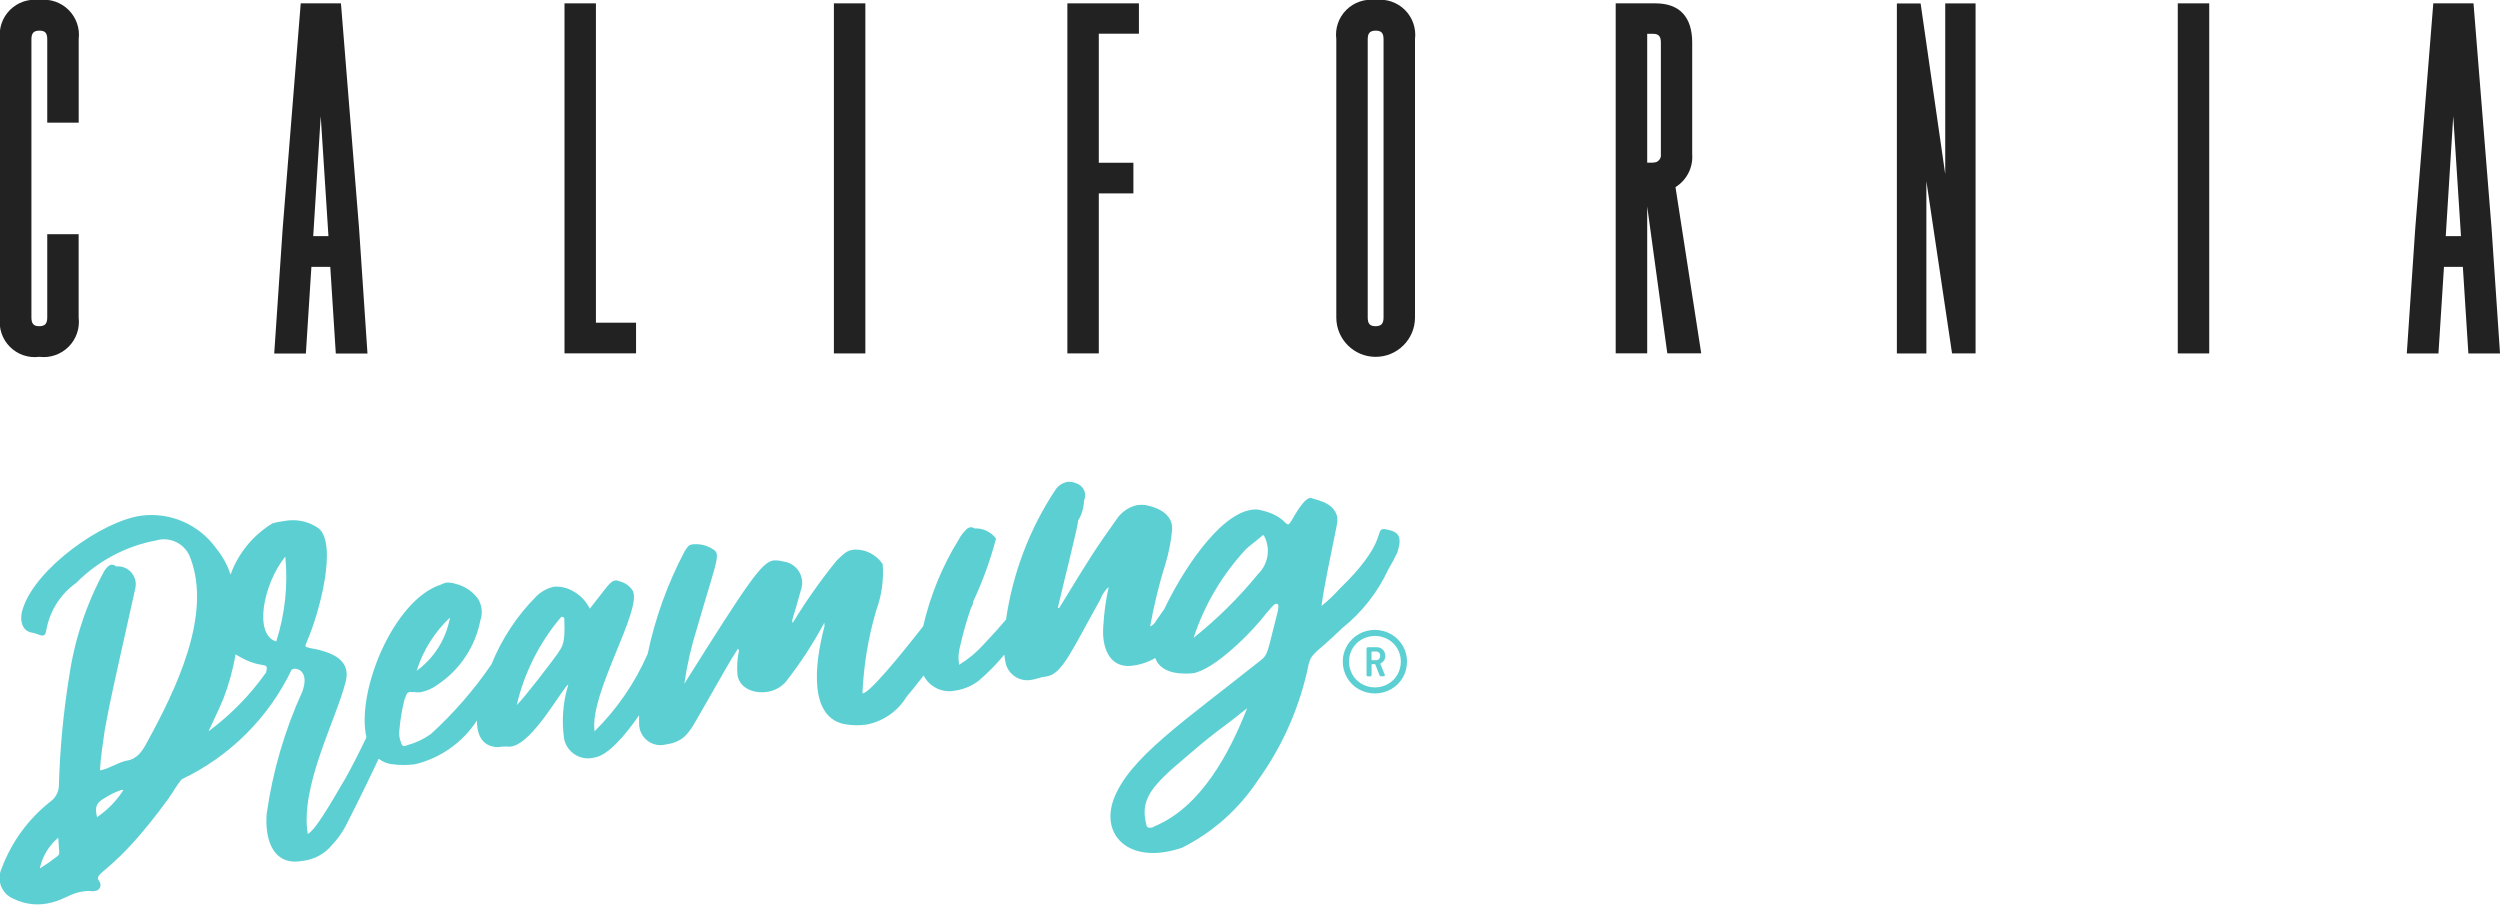
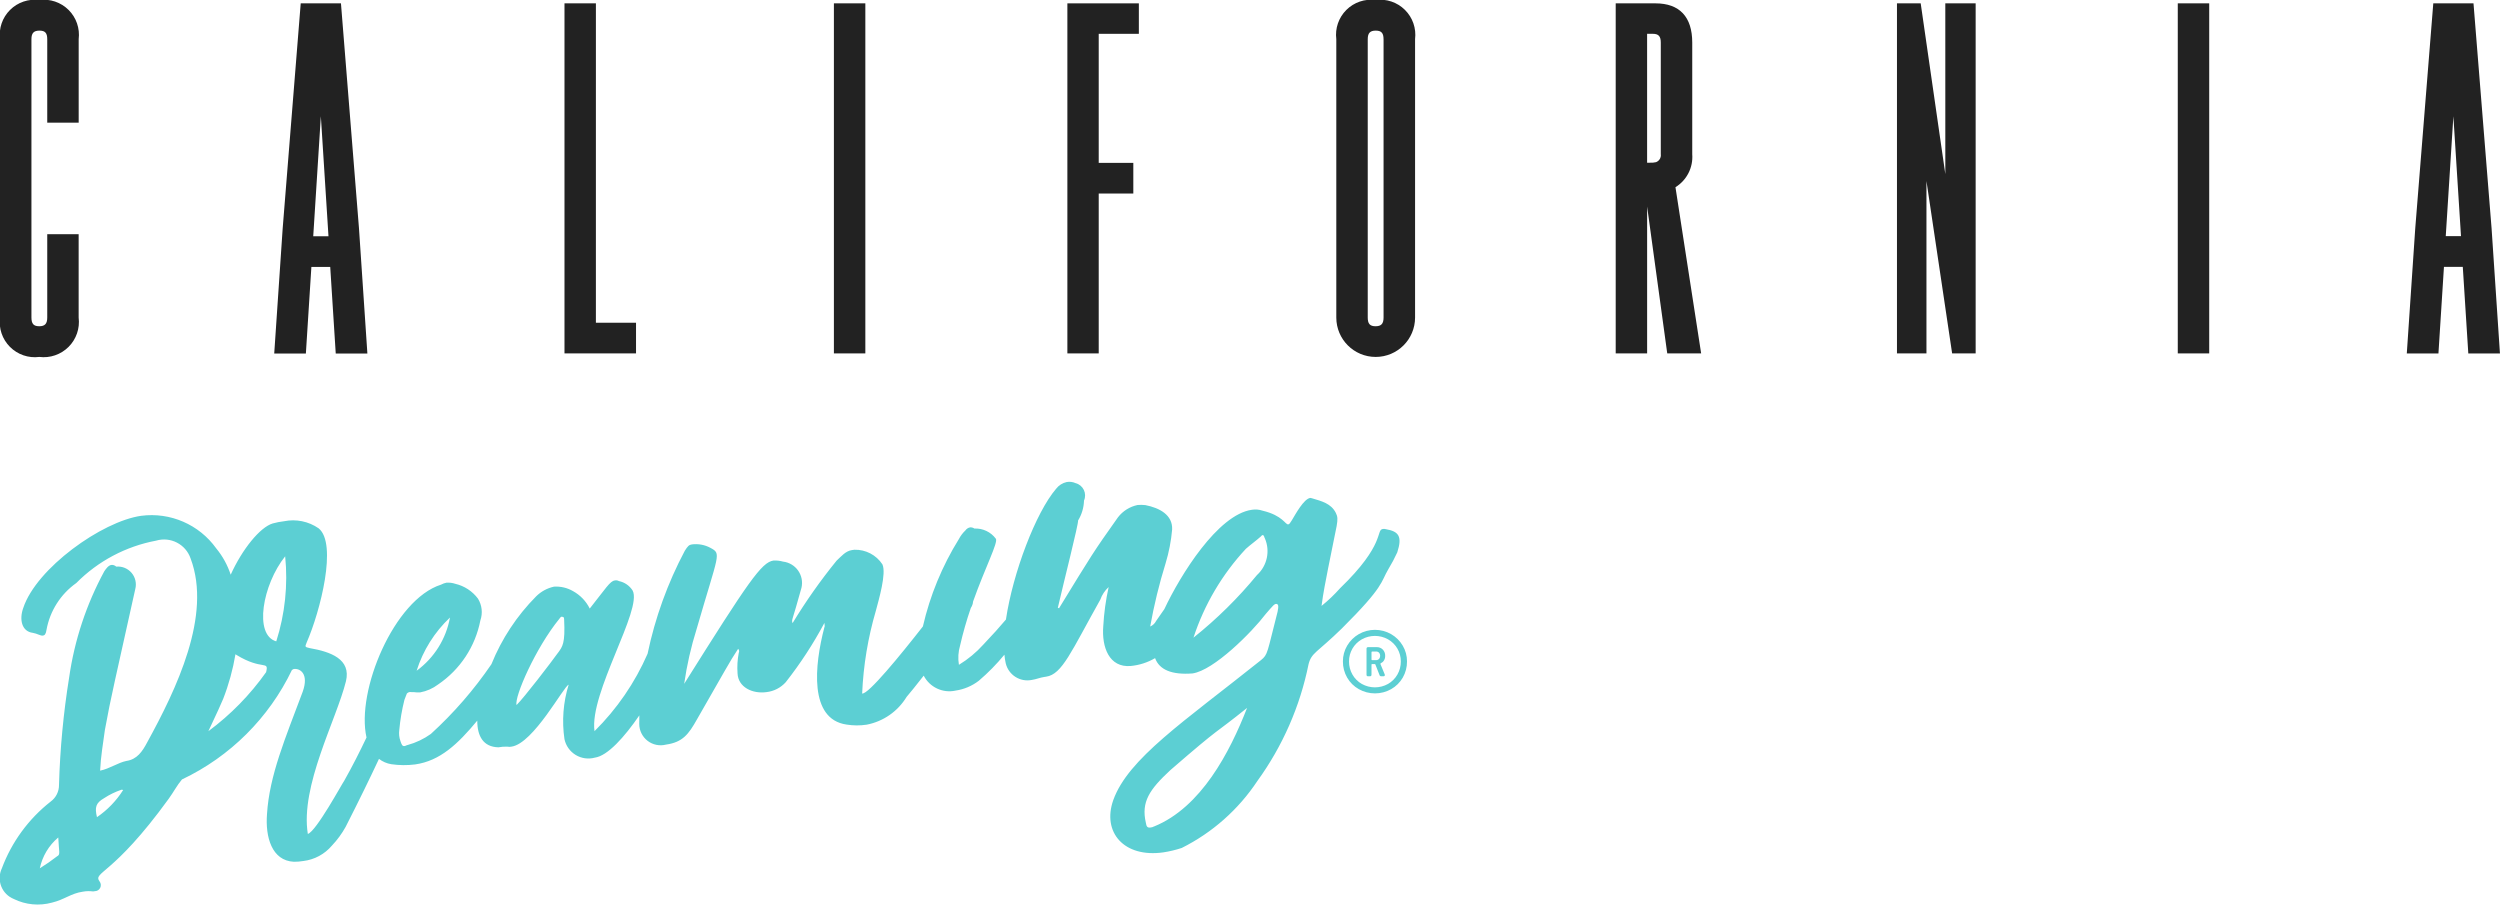
- <svg xmlns="http://www.w3.org/2000/svg" width="100" height="36.174" viewBox="0 0 100 36.174">
+ <svg xmlns="http://www.w3.org/2000/svg" width="146" height="52.814" viewBox="0 0 146 52.814">
  <g id="Grupo_781" data-name="Grupo 781" transform="translate(-39 -32)">
    <g id="Grupo_9" data-name="Grupo 9" transform="translate(39 32)">
-       <path id="Trazado_3" data-name="Trazado 3" d="M13.03,222.6a1.4,1.4,0,0,0-1.57,1.567V235.3a1.4,1.4,0,0,0,1.57,1.573,1.411,1.411,0,0,0,1.576-1.573v-3.333H13.35V235.3c0,.247-.093.348-.32.348s-.313-.1-.313-.348V224.167c0-.242.091-.341.321-.341s.312.1.312.341v3.34h1.258v-3.34A1.406,1.406,0,0,0,13.03,222.6Z" transform="translate(-11.46 -222.6)" fill="#222" />
-       <path id="Trazado_4" data-name="Trazado 4" d="M123.939,223.94H122.33l-.722,9.006-.338,5h1.266l.221-3.464h.755l.221,3.464H125l-.337-5.013Zm-.5,9.312h-.609l.3-4.8Z" transform="translate(-110.301 -223.806)" fill="#222" />
-       <path id="Trazado_5" data-name="Trazado 5" d="M238.757,223.94H237.5v14h2.862v-1.226h-1.605Z" transform="translate(-214.92 -223.806)" fill="#222" />
-       <rect id="Rectángulo_8" data-name="Rectángulo 8" width="1.258" height="14.003" transform="translate(33.356 0.134)" fill="#222" />
-       <path id="Trazado_6" data-name="Trazado 6" d="M438.87,237.942h1.257v-6.4h1.384v-1.226h-1.384v-5.162h1.605V223.94H438.87Z" transform="translate(-396.175 -223.806)" fill="#222" />
-       <path id="Trazado_7" data-name="Trazado 7" d="M548.13,222.6a1.4,1.4,0,0,0-1.57,1.567V235.3a1.574,1.574,0,0,0,3.148,0V224.167A1.406,1.406,0,0,0,548.13,222.6Zm.32,1.567V235.3c0,.247-.093.348-.32.348s-.313-.1-.313-.348V224.167c0-.242.091-.341.32-.341S548.45,223.926,548.45,224.167Z" transform="translate(-493.108 -222.6)" fill="#222" />
-       <path id="Trazado_8" data-name="Trazado 8" d="M661.5,229.973v-4.466c0-1.025-.508-1.567-1.47-1.567H658.44v14H659.7v-5.875l.79,5.769.015.106h1.356l-1.029-6.649A1.423,1.423,0,0,0,661.5,229.973Zm-1.8-4.815h.234c.222,0,.313.1.313.348v4.466a.3.3,0,0,1-.191.32.866.866,0,0,1-.251.021H659.7v-5.155Z" transform="translate(-593.812 -223.806)" fill="#222" />
-       <path id="Trazado_9" data-name="Trazado 9" d="M773,230.771l-.97-6.726-.015-.1h-.949v14h1.18v-6.894l1.012,6.79.015.1h.941v-14H773Z" transform="translate(-695.191 -223.806)" fill="#222" />
-       <rect id="Rectángulo_9" data-name="Rectángulo 9" width="1.258" height="14.003" transform="translate(87.111 0.134)" fill="#222" />
-       <path id="Trazado_10" data-name="Trazado 10" d="M978.61,232.92l-.722-8.99H976.28l-.722,9.006-.338,5h1.266l.221-3.464h.755l.221,3.464h1.266Zm-1.223.323h-.609l.3-4.8Z" transform="translate(-878.948 -223.797)" fill="#222" />
+       <path id="Trazado_3" data-name="Trazado 3" d="M13.753,222.6a2.048,2.048,0,0,0-2.293,2.288v16.257a2.051,2.051,0,0,0,2.293,2.3,2.06,2.06,0,0,0,2.3-2.3v-4.867H14.219v4.867c0,.36-.136.508-.467.508s-.456-.147-.456-.508V224.888c0-.353.133-.5.468-.5s.455.144.455.5v4.877h1.836v-4.877A2.053,2.053,0,0,0,13.753,222.6Z" transform="translate(-11.46 -222.6)" fill="#222" />
+       <path id="Trazado_4" data-name="Trazado 4" d="M125.167,223.94h-2.35l-1.054,13.149-.493,7.3h1.848l.322-5.058h1.1l.322,5.058h1.848l-.491-7.318Zm-.729,13.6h-.89l.445-7.006Z" transform="translate(-105.255 -223.744)" fill="#222" />
+       <path id="Trazado_5" data-name="Trazado 5" d="M239.335,223.94H237.5v20.443h4.178v-1.79h-2.344Z" transform="translate(-204.534 -223.744)" fill="#222" />
+       <rect id="Rectángulo_8" data-name="Rectángulo 8" width="1.836" height="20.444" transform="translate(48.7 0.195)" fill="#222" />
+       <path id="Trazado_6" data-name="Trazado 6" d="M438.87,244.383H440.7v-9.337h2.021v-1.79H440.7v-7.537h2.344V223.94H438.87Z" transform="translate(-376.535 -223.744)" fill="#222" />
+       <path id="Trazado_7" data-name="Trazado 7" d="M548.853,222.6a2.048,2.048,0,0,0-2.293,2.288v16.257a2.3,2.3,0,0,0,4.6,0V224.888A2.053,2.053,0,0,0,548.853,222.6Zm.467,2.288v16.257c0,.36-.135.508-.467.508s-.457-.147-.457-.508V224.888c0-.353.133-.5.467-.5S549.319,224.535,549.319,224.888Z" transform="translate(-468.52 -222.6)" fill="#222" />
+       <path id="Trazado_8" data-name="Trazado 8" d="M662.91,232.749v-6.521c0-1.5-.742-2.288-2.147-2.288H658.44v20.444h1.835v-8.577l1.154,8.423.022.154h1.979l-1.5-9.707A2.078,2.078,0,0,0,662.91,232.749Zm-2.635-7.03h.341c.324,0,.457.147.457.508v6.521a.435.435,0,0,1-.279.467,1.267,1.267,0,0,1-.366.031h-.154v-7.526Z" transform="translate(-564.083 -223.744)" fill="#222" />
+       <path id="Trazado_9" data-name="Trazado 9" d="M773.894,233.913l-1.416-9.82-.022-.153H771.07v20.443h1.722V234.318l1.477,9.913.022.152h1.374V223.94h-1.772Z" transform="translate(-660.287 -223.744)" fill="#222" />
+       <rect id="Rectángulo_9" data-name="Rectángulo 9" width="1.836" height="20.444" transform="translate(127.182 0.195)" fill="#222" />
+       <path id="Trazado_10" data-name="Trazado 10" d="M980.17,237.056l-1.055-13.126h-2.348l-1.054,13.149-.493,7.3h1.848l.322-5.058h1.1l.322,5.058h1.848Zm-1.785.471h-.89l.445-7Z" transform="translate(-834.663 -223.736)" fill="#222" />
    </g>
-     <g id="Grupo_10" data-name="Grupo 10" transform="translate(39 51.272)">
-       <path id="Trazado_2" data-name="Trazado 2" d="M287.239,377.9a.252.252,0,0,0-.119-.007c-.286.041.119.605-1.714,2.373a6.17,6.17,0,0,1-.738.7c.071-.536.167-1,.262-1.5.358-1.847.453-1.932.31-2.224-.191-.38-.571-.47-.953-.583-.024,0-.047-.018-.071-.015-.262.037-.6.659-.738.895-.072.106-.1.157-.143.164-.119.017-.214-.354-1.025-.55a.884.884,0,0,0-.429-.036c-1.363.193-2.86,2.613-3.5,3.971-.1.15-.21.306-.33.473a.476.476,0,0,1-.238.225,20.9,20.9,0,0,1,.619-2.529,6.688,6.688,0,0,0,.262-1.354c.025-.578-.5-.863-1.072-.975a1.617,1.617,0,0,0-.31,0,1.332,1.332,0,0,0-.786.494c-1,1.41-1.024,1.461-2.357,3.638a.063.063,0,0,0-.048-.017c.239-1.04.834-3.374.81-3.49a1.619,1.619,0,0,0,.238-.8.507.507,0,0,0-.334-.7.617.617,0,0,0-.357-.046.732.732,0,0,0-.429.277,12.676,12.676,0,0,0-2,5.227c-.242.287-.536.617-.9,1a4.38,4.38,0,0,1-.976.808,1.7,1.7,0,0,1,.047-.773,14.529,14.529,0,0,1,.427-1.5l.043-.077a.465.465,0,0,0,.049-.186,14.9,14.9,0,0,0,.91-2.511,1.009,1.009,0,0,0-.858-.407.274.274,0,0,0-.167-.048.293.293,0,0,0-.191.122,1.318,1.318,0,0,0-.263.349,11.508,11.508,0,0,0-1.435,3.49c-.9,1.155-2.192,2.73-2.429,2.683a13.843,13.843,0,0,1,.548-3.309,4.386,4.386,0,0,0,.262-1.857,1.3,1.3,0,0,0-1.119-.584l-.1.013c-.262.037-.429.252-.619.423a22.209,22.209,0,0,0-1.762,2.5c-.048-.161-.024-.021.357-1.415a.858.858,0,0,0-.738-1.045,1.2,1.2,0,0,0-.381-.043c-.476.067-1,.836-3.573,4.935a13.875,13.875,0,0,1,.5-2.2c.88-3.046,1-2.991.547-3.239a1.232,1.232,0,0,0-.738-.135c-.119.017-.167.071-.286.256a15.572,15.572,0,0,0-1.488,4.119,9.962,9.962,0,0,1-2.125,3.1c-.214-1.526,1.93-4.87,1.524-5.626a.851.851,0,0,0-.548-.378.235.235,0,0,0-.167-.025c-.191.027-.357.314-1,1.124a1.614,1.614,0,0,0-.667-.7,1.351,1.351,0,0,0-.762-.18,1.451,1.451,0,0,0-.714.389,8.223,8.223,0,0,0-1.789,2.714,15.9,15.9,0,0,1-2.422,2.789,2.925,2.925,0,0,1-.929.443c-.048.007-.072.034-.119.041-.1.014-.119-.055-.167-.193a.942.942,0,0,1-.048-.448,7.819,7.819,0,0,1,.2-1.208c.035-.089.068-.172.1-.251a.193.193,0,0,1,.128-.063.77.77,0,0,0,.143,0,1.216,1.216,0,0,0,.263.011,1.7,1.7,0,0,0,.715-.316,4.014,4.014,0,0,0,1.691-2.561,1.023,1.023,0,0,0-.1-.873,1.583,1.583,0,0,0-.905-.591.915.915,0,0,0-.357-.045.775.775,0,0,0-.215.078c-1.878.6-3.4,4.253-2.982,6.113-.265.557-.564,1.152-.894,1.735-.072.083-1.12,2.026-1.453,2.121-.31-1.92,1.144-4.567,1.524-6.106.215-.892-.619-1.182-1.452-1.328-.191-.045-.191-.045-.119-.222.548-1.251,1.239-3.959.476-4.569a1.8,1.8,0,0,0-1.381-.284,3.016,3.016,0,0,0-.452.088,3.974,3.974,0,0,0-1.683,2.051,3.26,3.26,0,0,0-.58-1.054,3.185,3.185,0,0,0-3-1.3c-1.571.222-4.192,2.1-4.716,3.683-.167.454-.072.944.381,1,.167.025.31.125.406.111.072-.01.119-.065.143-.236a2.936,2.936,0,0,1,1.191-1.868,6.071,6.071,0,0,1,3.192-1.7,1.121,1.121,0,0,1,1.382.715c.857,2.274-.571,5.228-1.739,7.357-.191.362-.4.679-.833.74-.334.072-.666.31-1.048.388.024-.554.119-1.095.191-1.631.239-1.327.429-2.072,1.215-5.63a.718.718,0,0,0-.762-.9.244.244,0,0,0-.191-.068c-.119.017-.214.149-.286.256a12.664,12.664,0,0,0-1.405,4.244,32.934,32.934,0,0,0-.406,4.3.812.812,0,0,1-.334.669,6.11,6.11,0,0,0-1.953,2.67.9.9,0,0,0,.476,1.226,2.161,2.161,0,0,0,1.524.145c.5-.119.762-.372,1.24-.439a1.3,1.3,0,0,1,.4-.009l.072-.01a.241.241,0,0,0,.191-.386c-.286-.391.523-.218,2.763-3.311.193-.265.332-.538.53-.772a9.3,9.3,0,0,0,4.4-4.385c.024,0,.047-.031.072-.034.238-.034.619.176.357.907a17.762,17.762,0,0,0-1.428,4.895c-.072.92.191,1.864,1.072,1.909a2.128,2.128,0,0,0,.381-.03,1.775,1.775,0,0,0,1.144-.616,3.64,3.64,0,0,0,.547-.748c.523-1.024.966-1.932,1.335-2.721a1.087,1.087,0,0,0,.493.214,3.518,3.518,0,0,0,.953.009,4.09,4.09,0,0,0,2.485-1.752c0,.624.243,1.052.845,1.067a1.7,1.7,0,0,1,.357-.027.392.392,0,0,0,.167,0c.881-.124,2.1-2.427,2.287-2.477a4.934,4.934,0,0,0-.167,2.179.978.978,0,0,0,1.215.738c.507-.072,1.181-.815,1.783-1.691,0,.115-.006.229,0,.339a.856.856,0,0,0,1.072.83c.667-.094.905-.416,1.24-1.013,1.143-1.981,1.262-2.238,1.642-2.818a.141.141,0,0,1,.025.164,3.119,3.119,0,0,0-.048.821c.024.547.6.826,1.167.745a1.22,1.22,0,0,0,.762-.395,16.073,16.073,0,0,0,1.548-2.373c0,.1.024.14,0,.168-.406,1.542-.619,3.68.881,3.9a2.587,2.587,0,0,0,.809.005,2.394,2.394,0,0,0,1.6-1.111c.125-.144.379-.458.683-.85a1.154,1.154,0,0,0,1.277.6,1.994,1.994,0,0,0,.929-.395,8.274,8.274,0,0,0,1.023-1.042,2.584,2.584,0,0,0,.052.34.889.889,0,0,0,1.048.667c.167-.024.334-.1.5-.119l.071-.01c.643-.091,1-1,2.168-3.084a1.244,1.244,0,0,1,.334-.5,9.762,9.762,0,0,0-.215,1.563c-.071.848.239,1.666,1.1,1.594a2.365,2.365,0,0,0,.977-.315c.171.467.668.675,1.494.612.857-.121,2.382-1.653,2.93-2.377.286-.328.357-.434.453-.4.071.038.047.113.047.161s-.024.1-.024.147c-.429,1.664-.381,1.706-.666,1.938-3.1,2.472-5.311,3.935-5.907,5.6-.453,1.285.428,2.311,2,2.089a4.509,4.509,0,0,0,.738-.177,7.827,7.827,0,0,0,3.025-2.678,12.006,12.006,0,0,0,2.048-4.67c.119-.471.334-.454,1.334-1.433a6.523,6.523,0,0,0,1.858-2.369,6.421,6.421,0,0,0,.358-.673C287.905,378.184,287.762,377.989,287.239,377.9Zm-37.433,3.535a3.38,3.38,0,0,1-1.334,2.128A4.994,4.994,0,0,1,249.806,381.43Zm-15.715,9.551a7.828,7.828,0,0,1-.691.48,2.21,2.21,0,0,1,.738-1.23C234.162,390.8,234.234,390.912,234.091,390.981Zm1.6-1.566c-.095-.394-.047-.568.286-.759a3.026,3.026,0,0,1,.691-.337.078.078,0,0,1,.071.014A3.718,3.718,0,0,1,235.687,389.415Zm6.766-5.8a10.45,10.45,0,0,1-2.31,2.362c.3-.623.552-1.188.594-1.3a9.044,9.044,0,0,0,.489-1.783l.037.025C242.31,383.565,242.572,383.121,242.452,383.616Zm.406-1.231c-.905-.255-.548-2.27.357-3.4A8.437,8.437,0,0,1,242.858,382.385Zm11.279.445c-.285.4-1.357,1.8-1.666,2.1a8.4,8.4,0,0,1,1.714-3.45c.024-.027.047-.078.095-.085a.067.067,0,0,1,.048.017c.047-.007.047.066.047.09C254.422,382.478,254.3,382.591,254.137,382.83Zm27.958-3.107a17.054,17.054,0,0,1-2.548,2.514,9.6,9.6,0,0,1,2.1-3.553c.191-.171.4-.32.6-.49.024-.027.047-.055.071-.059.072-.01.072.11.1.13A1.291,1.291,0,0,1,282.095,379.723Zm-4.121,10.063a.321.321,0,0,1-.143.045c-.119.017-.167-.025-.19-.189-.192-.835.142-1.327.976-2.1,2.144-1.859,1.667-1.36,3.073-2.492C281,386.822,279.855,389.018,277.974,389.786Z" transform="translate(-231.808 -376)" fill="#5ccfd3" />
-       <g id="Grupo_1" data-name="Grupo 1" transform="translate(53.716 5.923)">
-         <path id="Trazado_11" data-name="Trazado 11" d="M771.476,435.46a1.275,1.275,0,0,1,.465.46,1.22,1.22,0,0,1,.173.635,1.277,1.277,0,0,1-.169.645,1.246,1.246,0,0,1-.465.462,1.32,1.32,0,0,1-1.3,0,1.23,1.23,0,0,1-.466-.462,1.268,1.268,0,0,1-.169-.645,1.224,1.224,0,0,1,.172-.635,1.293,1.293,0,0,1,.466-.46,1.308,1.308,0,0,1,1.289,0Zm-.121,1.994a1.007,1.007,0,0,0,.375-.375,1.036,1.036,0,0,0,.137-.524,1.009,1.009,0,0,0-.511-.885,1.073,1.073,0,0,0-1.049,0,1.009,1.009,0,0,0-.512.885,1.035,1.035,0,0,0,.137.524.992.992,0,0,0,.375.375,1.073,1.073,0,0,0,1.049,0Zm-.16-.945a.25.25,0,0,1-.124.111c-.018.013-.024.026-.02.039l.17.411.006.026c0,.035-.02.052-.059.052h-.084a.071.071,0,0,1-.072-.052l-.163-.417a.025.025,0,0,0-.026-.02h-.1a.023.023,0,0,0-.026.026v.4a.057.057,0,0,1-.065.065h-.072a.057.057,0,0,1-.065-.065v-1.036a.057.057,0,0,1,.065-.065h.345a.324.324,0,0,1,.245.1.341.341,0,0,1,.094.248A.331.331,0,0,1,771.2,436.509Zm-.5-.326v.293a.023.023,0,0,0,.026.026h.157a.153.153,0,0,0,.118-.049.193.193,0,0,0,0-.251.158.158,0,0,0-.118-.046h-.157A.024.024,0,0,0,770.694,436.183Z" transform="translate(-769.55 -435.29)" fill="#5ccfd3" />
+     <g id="Grupo_10" data-name="Grupo 10" transform="translate(39 60.136)">
+       <path id="Trazado_2" data-name="Trazado 2" d="M312.738,378.767a.368.368,0,0,0-.174-.01c-.417.06.174.884-2.5,3.465a9.009,9.009,0,0,1-1.078,1.027c.1-.783.244-1.467.382-2.186.522-2.7.661-2.821.452-3.247-.279-.554-.834-.685-1.391-.852-.035,0-.069-.026-.1-.022-.382.054-.869.963-1.078,1.307-.1.155-.14.229-.209.239-.174.025-.312-.516-1.5-.8a1.29,1.29,0,0,0-.626-.053c-1.989.282-4.176,3.815-5.109,5.8-.149.219-.306.446-.481.691a.7.7,0,0,1-.347.328,30.506,30.506,0,0,1,.9-3.693,9.763,9.763,0,0,0,.382-1.976c.036-.845-.729-1.26-1.565-1.423a2.36,2.36,0,0,0-.452-.006,1.945,1.945,0,0,0-1.148.721c-1.46,2.059-1.495,2.134-3.442,5.312a.092.092,0,0,0-.07-.025c.349-1.518,1.218-4.927,1.183-5.1a2.364,2.364,0,0,0,.347-1.168.74.74,0,0,0-.487-1.015.9.9,0,0,0-.521-.067,1.069,1.069,0,0,0-.626.4c-1.175,1.374-2.517,4.884-2.926,7.632-.353.419-.783.9-1.32,1.463a6.394,6.394,0,0,1-1.425,1.18,2.484,2.484,0,0,1,.069-1.129,21.214,21.214,0,0,1,.624-2.186c.021-.038.044-.079.063-.112a.679.679,0,0,0,.071-.271c.715-2.007,1.479-3.461,1.329-3.666a1.474,1.474,0,0,0-1.253-.594.4.4,0,0,0-.244-.07.428.428,0,0,0-.279.178,1.924,1.924,0,0,0-.384.509,16.8,16.8,0,0,0-2.1,5.1c-1.317,1.686-3.2,3.986-3.547,3.917a20.21,20.21,0,0,1,.8-4.832c.172-.653.626-2.185.382-2.711a1.892,1.892,0,0,0-1.633-.853l-.14.019c-.382.054-.626.367-.9.617a32.432,32.432,0,0,0-2.573,3.65c-.07-.235-.035-.031.521-2.067a1.253,1.253,0,0,0-1.078-1.526,1.752,1.752,0,0,0-.556-.063c-.7.1-1.461,1.221-5.217,7.2a20.258,20.258,0,0,1,.731-3.214c1.285-4.447,1.46-4.367.8-4.728a1.8,1.8,0,0,0-1.078-.2c-.173.025-.243.1-.417.373a22.736,22.736,0,0,0-2.173,6.013,14.543,14.543,0,0,1-3.1,4.521c-.312-2.228,2.818-7.11,2.226-8.214a1.243,1.243,0,0,0-.8-.551.343.343,0,0,0-.244-.036c-.279.039-.521.458-1.46,1.641a2.356,2.356,0,0,0-.974-1.017,1.972,1.972,0,0,0-1.113-.263,2.119,2.119,0,0,0-1.043.567,12.005,12.005,0,0,0-2.612,3.963,23.216,23.216,0,0,1-3.537,4.072,4.271,4.271,0,0,1-1.356.646c-.07.01-.105.05-.174.06-.14.02-.174-.08-.244-.281a1.376,1.376,0,0,1-.07-.653,11.418,11.418,0,0,1,.3-1.763c.051-.13.1-.251.142-.366a.282.282,0,0,1,.187-.092,1.123,1.123,0,0,0,.209.006,1.775,1.775,0,0,0,.384.016,2.476,2.476,0,0,0,1.044-.461,5.86,5.86,0,0,0,2.469-3.74,1.494,1.494,0,0,0-.14-1.275,2.311,2.311,0,0,0-1.321-.864,1.335,1.335,0,0,0-.521-.066,1.132,1.132,0,0,0-.314.114c-2.742.869-4.97,6.21-4.353,8.926-.386.814-.824,1.682-1.305,2.533-.1.121-1.635,2.958-2.122,3.1-.452-2.8,1.67-6.668,2.226-8.915.314-1.3-.9-1.725-2.121-1.938-.279-.066-.279-.066-.174-.324.8-1.826,1.808-5.78.7-6.671a2.625,2.625,0,0,0-2.017-.414,4.4,4.4,0,0,0-.661.128c-.742.217-1.785,1.508-2.457,2.994a4.76,4.76,0,0,0-.847-1.539,4.65,4.65,0,0,0-4.381-1.9c-2.294.324-6.121,3.067-6.885,5.377-.244.662-.1,1.378.556,1.458.244.037.452.182.592.162.105-.015.174-.095.209-.344a4.287,4.287,0,0,1,1.738-2.727,8.864,8.864,0,0,1,4.66-2.475,1.637,1.637,0,0,1,2.017,1.044c1.251,3.319-.834,7.634-2.539,10.741-.279.528-.591.992-1.216,1.081-.487.1-.973.452-1.53.566.035-.809.174-1.6.279-2.382.349-1.937.626-3.025,1.773-8.22a1.048,1.048,0,0,0-1.113-1.313.356.356,0,0,0-.279-.1c-.174.025-.312.217-.417.373a18.49,18.49,0,0,0-2.052,6.2,48.083,48.083,0,0,0-.592,6.271,1.186,1.186,0,0,1-.487.977,8.92,8.92,0,0,0-2.851,3.9,1.319,1.319,0,0,0,.7,1.79,3.155,3.155,0,0,0,2.226.211c.731-.174,1.113-.543,1.81-.64a1.89,1.89,0,0,1,.591-.013l.105-.015a.352.352,0,0,0,.279-.563c-.417-.57.764-.318,4.034-4.835.282-.387.484-.786.774-1.127a13.579,13.579,0,0,0,6.426-6.4c.035,0,.069-.045.105-.05.347-.049.9.257.521,1.324-1.009,2.7-1.947,4.89-2.086,7.146-.105,1.343.279,2.721,1.565,2.787a3.11,3.11,0,0,0,.556-.044,2.592,2.592,0,0,0,1.67-.9,5.314,5.314,0,0,0,.8-1.092c.764-1.5,1.41-2.821,1.948-3.973a1.587,1.587,0,0,0,.72.312,5.135,5.135,0,0,0,1.391.013c1.453-.206,2.494-1.187,3.629-2.558,0,.911.354,1.536,1.234,1.558a2.471,2.471,0,0,1,.521-.039.572.572,0,0,0,.244,0c1.286-.181,3.06-3.544,3.338-3.617a7.2,7.2,0,0,0-.244,3.181,1.427,1.427,0,0,0,1.773,1.078c.741-.1,1.724-1.19,2.6-2.469,0,.168-.009.334-.006.495a1.25,1.25,0,0,0,1.565,1.212c.974-.137,1.321-.607,1.81-1.479,1.668-2.892,1.842-3.267,2.4-4.114a.206.206,0,0,1,.036.239,4.554,4.554,0,0,0-.07,1.2c.035.8.869,1.206,1.7,1.088a1.782,1.782,0,0,0,1.113-.576,23.466,23.466,0,0,0,2.261-3.465c0,.14.035.2,0,.245-.592,2.252-.9,5.373,1.286,5.692a3.777,3.777,0,0,0,1.181.007,3.5,3.5,0,0,0,2.331-1.622c.182-.21.553-.668,1-1.241a1.685,1.685,0,0,0,1.864.872,2.912,2.912,0,0,0,1.356-.576,12.081,12.081,0,0,0,1.493-1.521,3.77,3.77,0,0,0,.076.5,1.3,1.3,0,0,0,1.53.974c.243-.035.487-.14.729-.174l.1-.015c.939-.133,1.461-1.464,3.165-4.5a1.815,1.815,0,0,1,.487-.734,14.251,14.251,0,0,0-.314,2.282c-.1,1.238.349,2.433,1.6,2.328a3.452,3.452,0,0,0,1.426-.459c.249.681.976.986,2.182.894,1.251-.176,3.477-2.414,4.278-3.471.417-.478.521-.633.661-.582.1.055.068.165.068.235s-.035.144-.035.214c-.626,2.43-.556,2.491-.973,2.829-4.521,3.61-7.754,5.745-8.624,8.175-.661,1.875.626,3.373,2.921,3.05a6.581,6.581,0,0,0,1.078-.258,11.427,11.427,0,0,0,4.416-3.91,17.529,17.529,0,0,0,2.99-6.818c.174-.688.487-.664,1.947-2.093,2.5-2.487,2.261-2.7,2.713-3.459a9.373,9.373,0,0,0,.522-.983C313.71,379.188,313.5,378.9,312.738,378.767Zm-54.652,5.161a4.934,4.934,0,0,1-1.947,3.107A7.291,7.291,0,0,1,258.086,383.928Zm-22.944,13.944a11.434,11.434,0,0,1-1.009.7,3.227,3.227,0,0,1,1.078-1.8C235.246,397.613,235.351,397.772,235.142,397.872Zm2.329-2.287c-.139-.575-.069-.83.417-1.108a4.419,4.419,0,0,1,1.009-.491.114.114,0,0,1,.1.02A5.429,5.429,0,0,1,237.471,395.586Zm9.878-8.466a15.257,15.257,0,0,1-3.373,3.448c.435-.91.806-1.734.868-1.895a13.2,13.2,0,0,0,.715-2.6c.019.012.035.025.054.037C247.14,387.045,247.524,386.4,247.349,387.119Zm.592-1.8c-1.321-.372-.8-3.314.521-4.967A12.318,12.318,0,0,1,247.941,385.323Zm16.467.649c-.416.582-1.98,2.622-2.433,3.07-.14-.47,1.113-3.338,2.5-5.037.035-.039.069-.114.139-.124a.1.1,0,0,1,.07.025c.069-.01.069.1.069.131C264.825,385.458,264.652,385.623,264.408,385.972Zm40.819-4.536a24.9,24.9,0,0,1-3.72,3.671,14.017,14.017,0,0,1,3.06-5.188c.279-.249.591-.467.869-.716.035-.039.069-.08.1-.086.105-.014.105.161.14.19A1.885,1.885,0,0,1,305.227,381.436Zm-6.016,14.692a.469.469,0,0,1-.208.066c-.174.025-.244-.036-.277-.276-.28-1.219.207-1.937,1.425-3.069,3.13-2.714,2.434-1.986,4.486-3.639C303.627,391.8,301.957,395.007,299.211,396.128Z" transform="translate(-231.808 -376)" fill="#5ccfd3" />
+       <g id="Grupo_1" data-name="Grupo 1" transform="translate(78.426 8.647)">
+         <path id="Trazado_11" data-name="Trazado 11" d="M772.362,435.538a1.861,1.861,0,0,1,.679.671,1.782,1.782,0,0,1,.252.927,1.865,1.865,0,0,1-.246.942,1.82,1.82,0,0,1-.679.675,1.927,1.927,0,0,1-1.891,0,1.8,1.8,0,0,1-.68-.675,1.85,1.85,0,0,1-.247-.942,1.787,1.787,0,0,1,.251-.927,1.888,1.888,0,0,1,.68-.671,1.909,1.909,0,0,1,1.882,0Zm-.177,2.911a1.47,1.47,0,0,0,.547-.547,1.512,1.512,0,0,0,.2-.766,1.473,1.473,0,0,0-.747-1.292,1.567,1.567,0,0,0-1.531,0,1.474,1.474,0,0,0-.747,1.292,1.512,1.512,0,0,0,.2.766,1.447,1.447,0,0,0,.547.547,1.567,1.567,0,0,0,1.531,0Zm-.233-1.38a.365.365,0,0,1-.181.162c-.026.019-.035.038-.029.057l.248.6.009.038c0,.051-.029.076-.086.076h-.122a.1.1,0,0,1-.105-.076l-.238-.608a.037.037,0,0,0-.038-.029h-.153a.033.033,0,0,0-.038.038v.58a.084.084,0,0,1-.095.095h-.1a.083.083,0,0,1-.095-.095v-1.512a.084.084,0,0,1,.095-.095h.5a.474.474,0,0,1,.357.143.5.5,0,0,1,.137.362A.483.483,0,0,1,771.952,437.069Zm-.732-.475v.427a.033.033,0,0,0,.038.038h.229a.224.224,0,0,0,.172-.071.283.283,0,0,0,0-.366.231.231,0,0,0-.172-.067h-.229A.036.036,0,0,0,771.22,436.594Z" transform="translate(-769.55 -435.29)" fill="#5ccfd3" />
      </g>
    </g>
  </g>
</svg>
